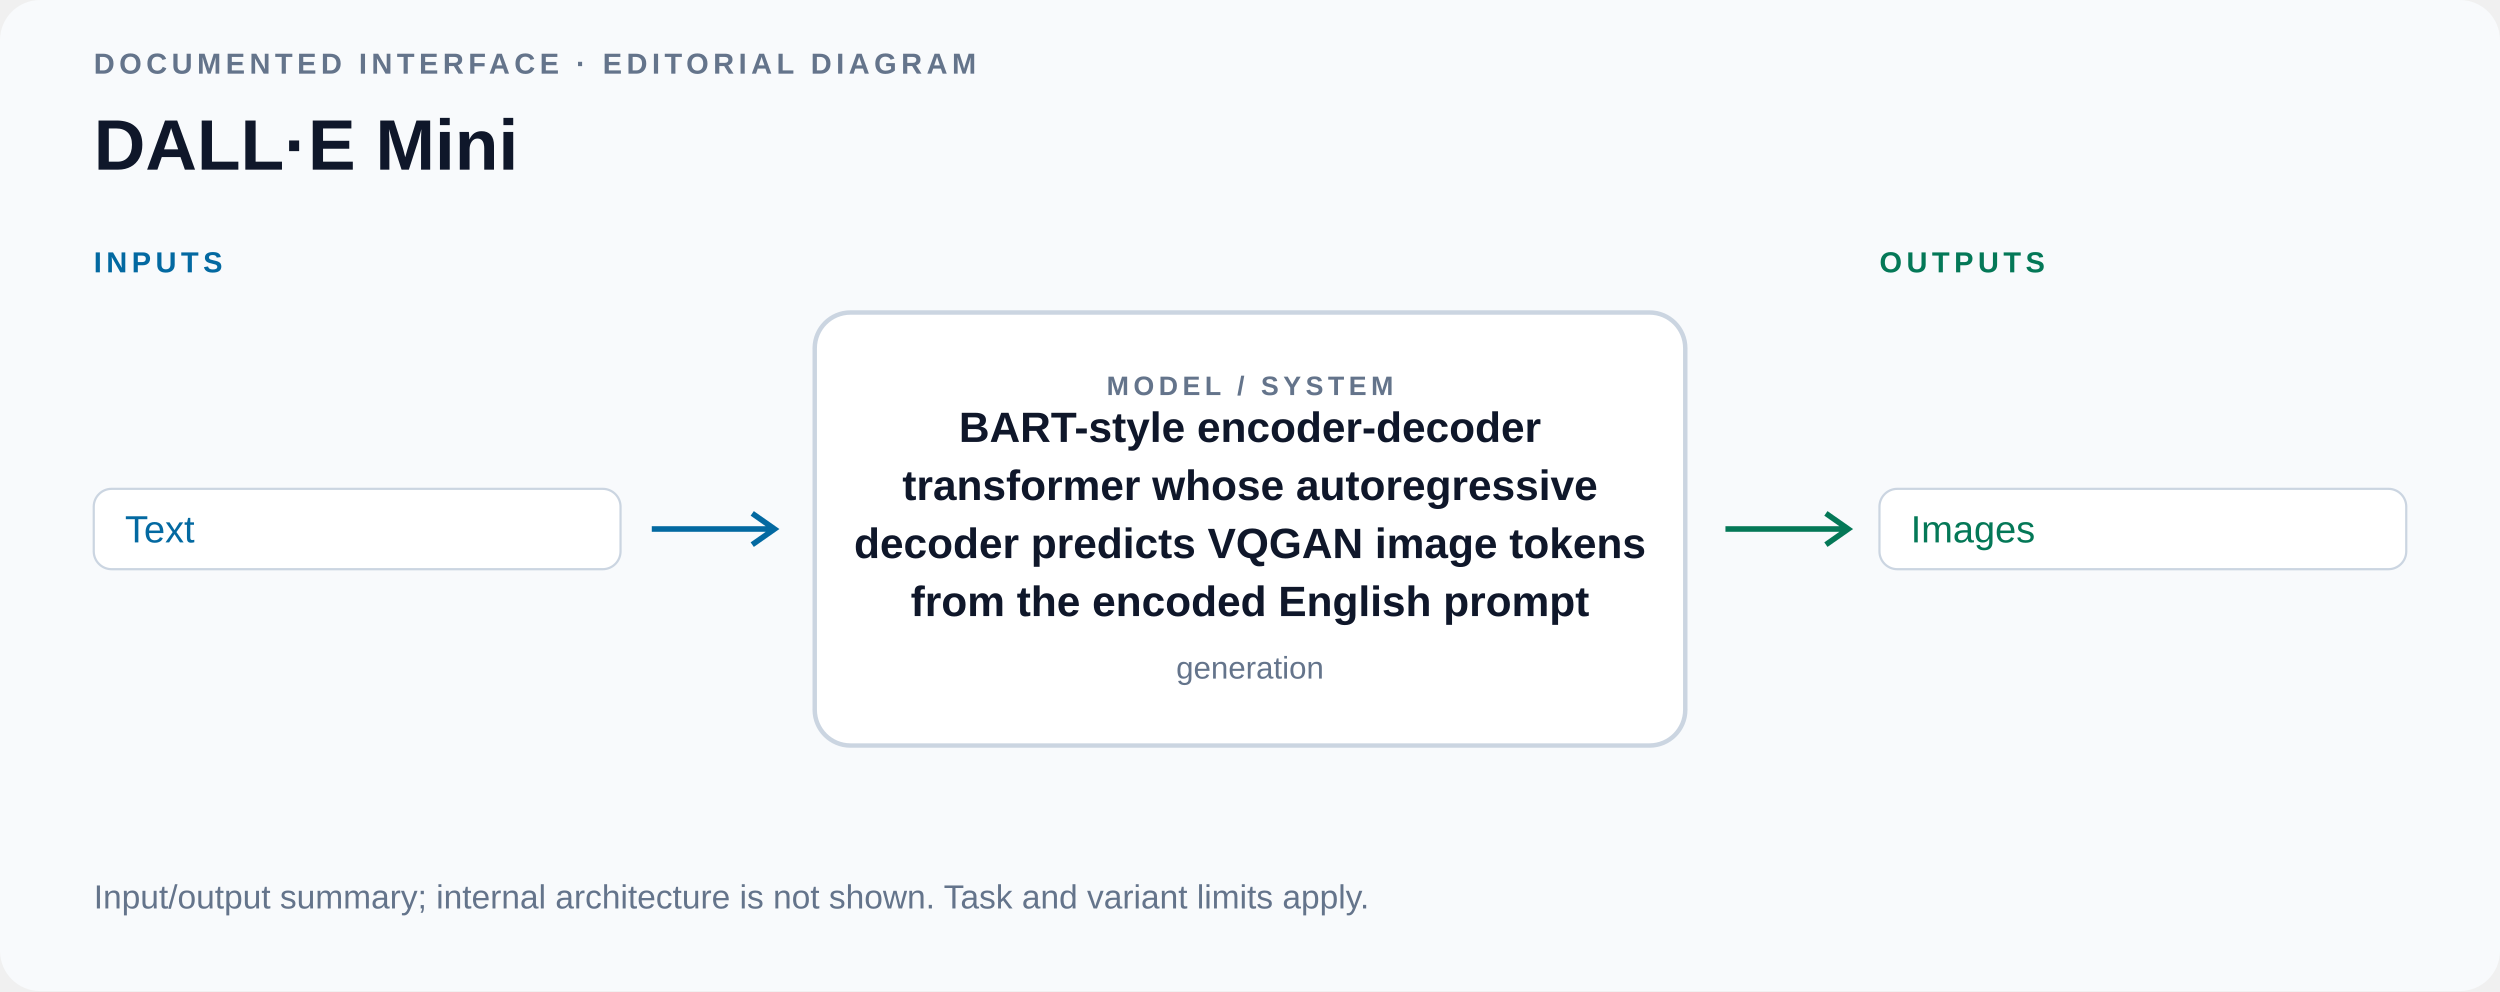
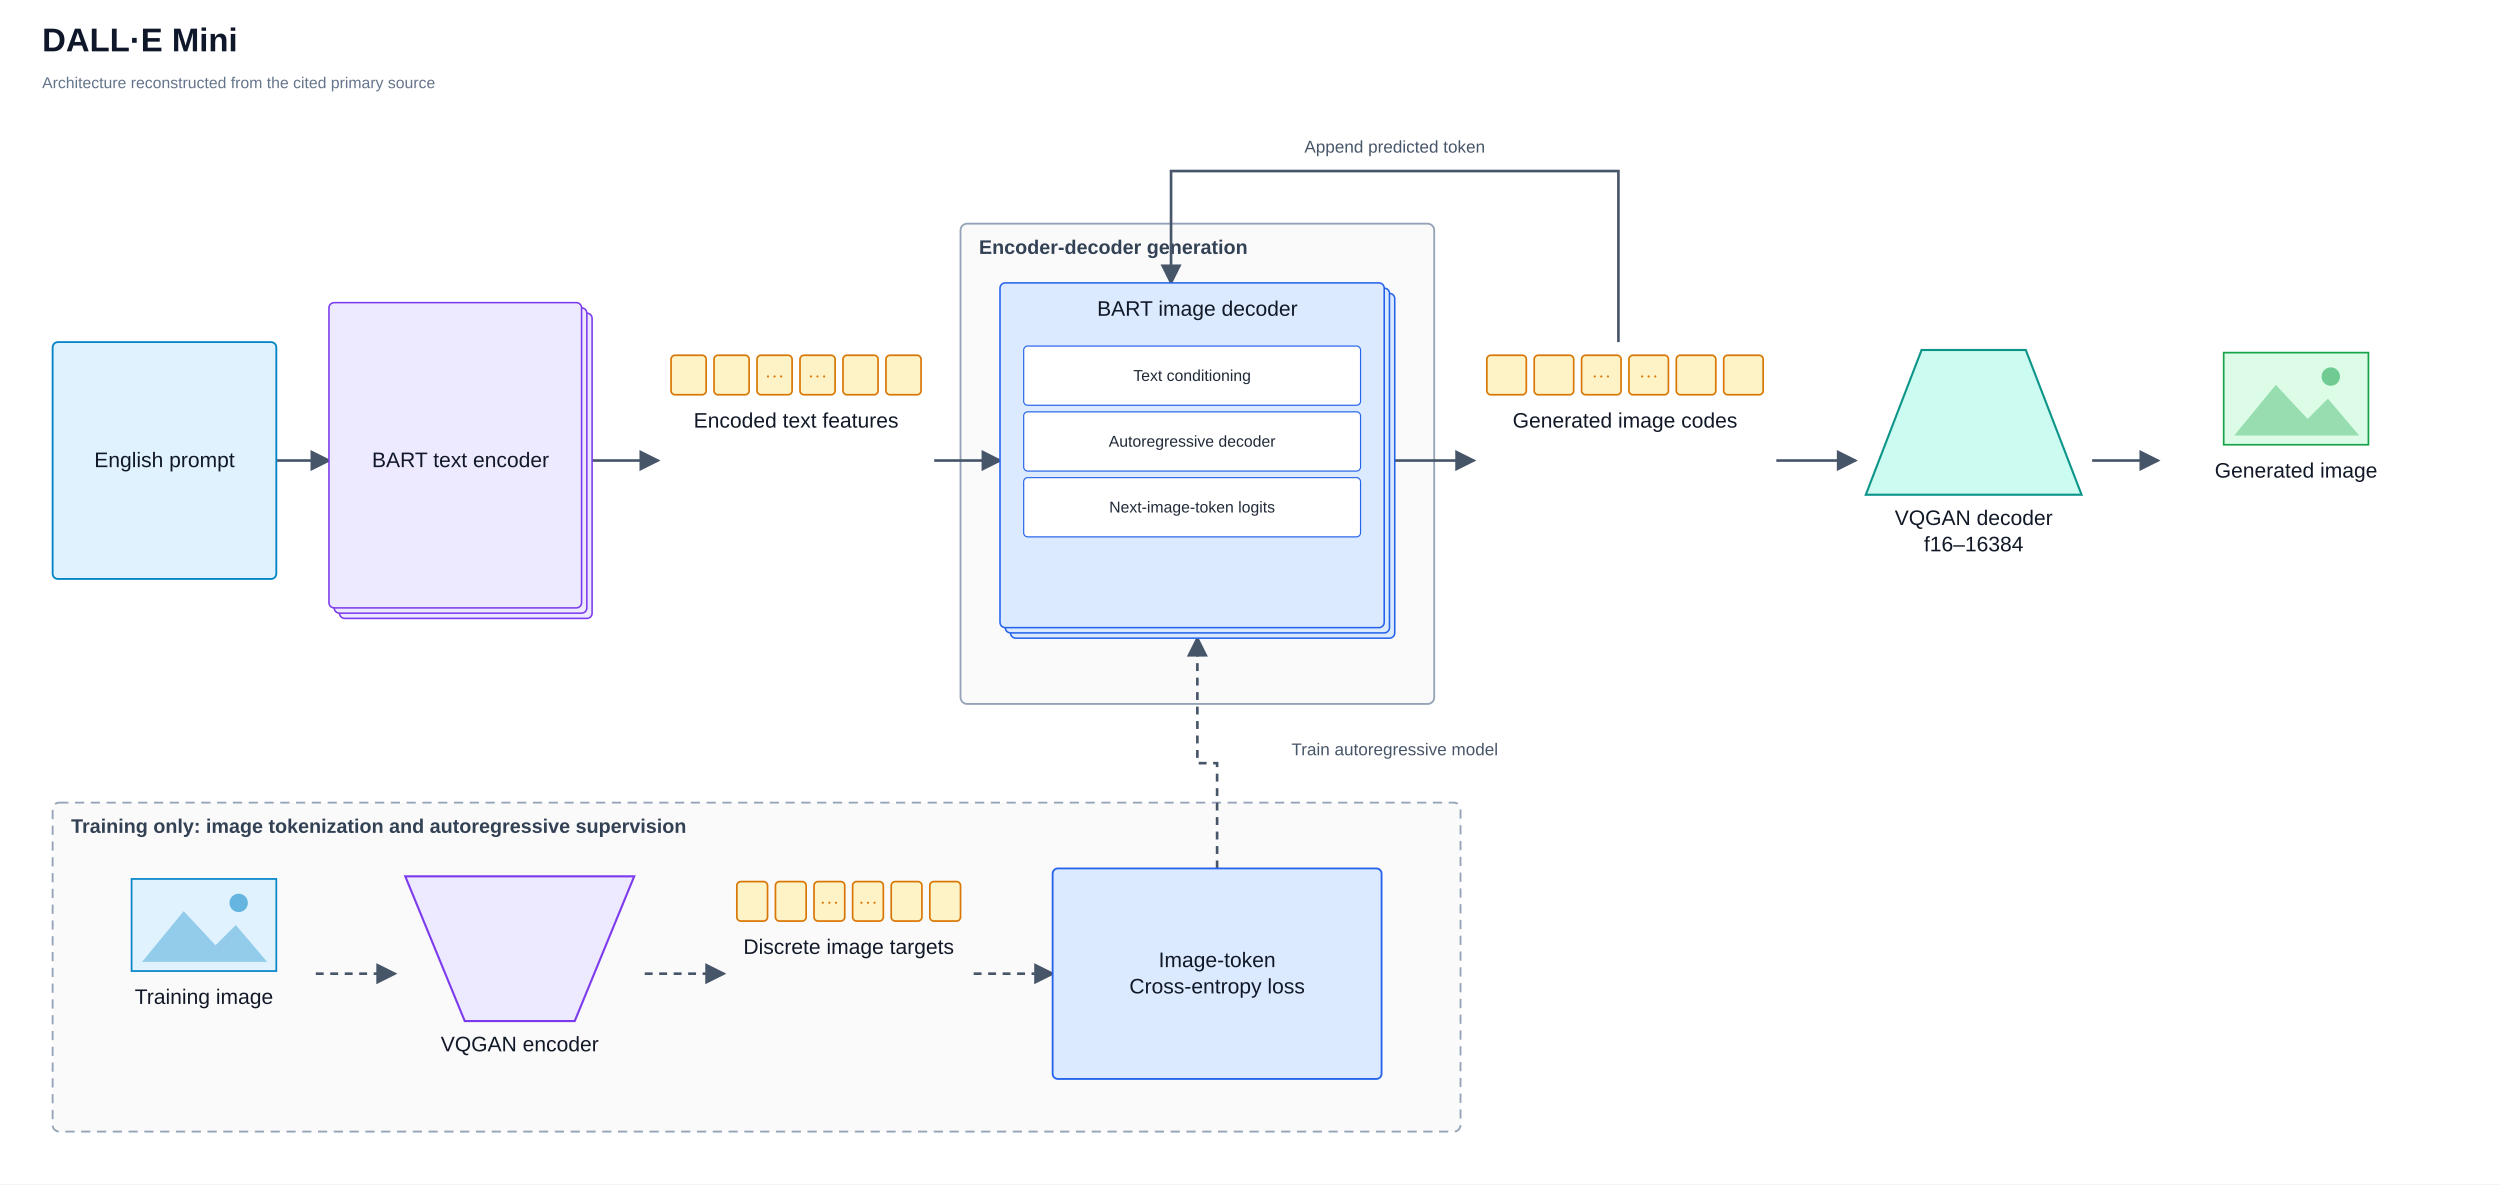
- <svg xmlns="http://www.w3.org/2000/svg" width="1120" height="444" viewBox="0 0 1120 444" role="img" aria-labelledby="title desc">
-   <rect width="1120" height="100%" rx="18" fill="#f8fafc" />
+ <svg xmlns="http://www.w3.org/2000/svg" width="1900" height="900" viewBox="0 0 1900 900" role="img" aria-labelledby="title desc">
+   <defs>
+     <marker id="arrow" markerWidth="8" markerHeight="8" refX="7" refY="4" orient="auto-start-reverse">
+       <path d="M0 0 L8 4 L0 8 Z" fill="#475569" />
+     </marker>
+   </defs>
+   <rect width="1900" height="900" fill="#ffffff" />
  <g font-family="Arial, Helvetica, sans-serif">
-     <text x="42" y="33" font-size="13" font-weight="700" letter-spacing="2" fill="#64748b">DOCUMENTED INTERFACE · EDITORIAL DIAGRAM</text>
-     <text x="42" y="76" font-size="32" font-weight="700" fill="#0f172a">DALL·E Mini</text>
-     <rect x="365" y="140.0" width="390" height="194" rx="16" fill="#ffffff" stroke="#cbd5e1" stroke-width="2" />
-     <text x="560" y="177.0" text-anchor="middle" font-size="12" font-weight="700" letter-spacing="2" fill="#64748b">MODEL / SYSTEM</text>
-     <text x="560" y="198.0" text-anchor="middle" font-size="19" font-weight="600" fill="#0f172a">BART-style encoder-decoder</text>
-     <text x="560" y="224.0" text-anchor="middle" font-size="19" font-weight="600" fill="#0f172a">transformer whose autoregressive</text>
-     <text x="560" y="250.0" text-anchor="middle" font-size="19" font-weight="600" fill="#0f172a">decoder predicts VQGAN image tokens</text>
-     <text x="560" y="276.0" text-anchor="middle" font-size="19" font-weight="600" fill="#0f172a">from the encoded English prompt</text>
-     <text x="560" y="304.0" text-anchor="middle" font-size="14" fill="#64748b">generation</text>
-     <text x="42" y="122" font-size="13" font-weight="700" letter-spacing="2" fill="#0369a1">INPUTS</text>
-     <rect x="42" y="219.0" width="236" height="36" rx="8" fill="#ffffff" stroke="#cbd5e1" />
-     <text x="56" y="243.0" font-size="17" fill="#0369a1">Text</text>
-     <text x="842" y="122" font-size="13" font-weight="700" letter-spacing="2" fill="#047857">OUTPUTS</text>
-     <rect x="842" y="219.0" width="236" height="36" rx="8" fill="#ffffff" stroke="#cbd5e1" />
-     <text x="856" y="243.0" font-size="17" fill="#047857">Images</text>
-     <path d="M292 237.0 H346 M337 230.0 L347 237.0 L337 244.0" fill="none" stroke="#0369a1" stroke-width="2.5" />
-     <path d="M773 237.0 H827 M818 230.0 L828 237.0 L818 244.0" fill="none" stroke="#047857" stroke-width="2.5" />
-     <text x="42" y="407" font-size="15" fill="#64748b">Input/output summary; internal architecture is not shown. Task and variant limits apply.</text>
+     <text x="32" y="67" font-size="12" fill="#64748b">Architecture reconstructed from the cited primary source</text>
+     <text x="32" y="39" font-size="25" font-weight="700" fill="#0f172a">DALL·E Mini</text>
+     <rect x="730" y="170" width="360" height="365" rx="5" fill="#fafafa" stroke="#94a3b8" stroke-width="1.4" />
+     <text x="744" y="193" font-size="15" font-weight="600" fill="#334155">Encoder-decoder generation</text>
+     <rect x="40" y="610" width="1070" height="250" rx="5" fill="#fafafa" stroke="#94a3b8" stroke-width="1.4" stroke-dasharray="7 5" />
+     <text x="54" y="633" font-size="15" font-weight="600" fill="#334155">Training only: image tokenization and autoregressive supervision</text>
+     <polyline points="210.0,350.0 230.0,350.0 230.0,350.0 250.0,350.0" fill="none" stroke="#475569" stroke-width="2" marker-end="url(#arrow)" />
+     <polyline points="450.0,350.0 475.0,350.0 475.0,350.0 500.0,350.0" fill="none" stroke="#475569" stroke-width="2" marker-end="url(#arrow)" />
+     <polyline points="710.0,350.0 735.0,350.0 735.0,350.0 760.0,350.0" fill="none" stroke="#475569" stroke-width="2" marker-end="url(#arrow)" />
+     <polyline points="1060.0,350.0 1090.0,350.0 1090.0,350.0 1120.0,350.0" fill="none" stroke="#475569" stroke-width="2" marker-end="url(#arrow)" />
+     <polyline points="1350.0,350.0 1380.0,350.0 1380.0,350.0 1410.0,350.0" fill="none" stroke="#475569" stroke-width="2" marker-end="url(#arrow)" />
+     <polyline points="1590.0,350.0 1615.0,350.0 1615.0,350.0 1640.0,350.0" fill="none" stroke="#475569" stroke-width="2" marker-end="url(#arrow)" />
+     <polyline points="1230,260 1230,130 890,130 890,215" fill="none" stroke="#475569" stroke-width="2" marker-end="url(#arrow)" />
+     <text x="1060.0" y="116" text-anchor="middle" font-size="13" fill="#475569" stroke="#ffffff" stroke-width="5" paint-order="stroke">Append predicted token</text>
+     <polyline points="240.0,740.0 270.0,740.0 270.0,740.0 300.0,740.0" fill="none" stroke="#475569" stroke-width="2" marker-end="url(#arrow)" stroke-dasharray="6 5" />
+     <polyline points="490.0,740.0 520.0,740.0 520.0,740.0 550.0,740.0" fill="none" stroke="#475569" stroke-width="2" marker-end="url(#arrow)" stroke-dasharray="6 5" />
+     <polyline points="740.0,740.0 770.0,740.0 770.0,740.0 800.0,740.0" fill="none" stroke="#475569" stroke-width="2" marker-end="url(#arrow)" stroke-dasharray="6 5" />
+     <polyline points="925,660 925,580 910,580 910,485" fill="none" stroke="#475569" stroke-width="2" marker-end="url(#arrow)" stroke-dasharray="6 5" />
+     <text x="1060" y="574" text-anchor="middle" font-size="13" fill="#475569" stroke="#ffffff" stroke-width="5" paint-order="stroke">Train autoregressive model</text>
+     <rect x="40" y="260" width="170" height="180" rx="4" fill="#e0f2fe" stroke="#0284c7" stroke-width="1.4" />
+     <text x="125.0" y="355.0" text-anchor="middle" font-size="16" font-weight="500" fill="#111827">English prompt</text>
+     <rect x="258" y="238" width="192" height="232" rx="4" fill="#ede9fe" stroke="#7c3aed" stroke-width="1.2" />
+     <rect x="254" y="234" width="192" height="232" rx="4" fill="#ede9fe" stroke="#7c3aed" stroke-width="1.2" />
+     <rect x="250" y="230" width="192" height="232" rx="4" fill="#ede9fe" stroke="#7c3aed" stroke-width="1.2" />
+     <text x="350.0" y="355.0" text-anchor="middle" font-size="16" font-weight="500" fill="#111827">BART text encoder</text>
+     <rect x="510.0" y="270" width="26.667" height="30" rx="3" fill="#fef3c7" stroke="#d97706" stroke-width="1.3" />
+     <rect x="542.667" y="270" width="26.667" height="30" rx="3" fill="#fef3c7" stroke="#d97706" stroke-width="1.3" />
+     <rect x="575.333" y="270" width="26.667" height="30" rx="3" fill="#fef3c7" stroke="#d97706" stroke-width="1.3" />
+     <text x="588.667" y="290" font-family="Georgia,serif" font-size="15" text-anchor="middle" fill="#d97706">⋯</text>
+     <rect x="608.0" y="270" width="26.667" height="30" rx="3" fill="#fef3c7" stroke="#d97706" stroke-width="1.3" />
+     <text x="621.333" y="290" font-family="Georgia,serif" font-size="15" text-anchor="middle" fill="#d97706">⋯</text>
+     <rect x="640.667" y="270" width="26.667" height="30" rx="3" fill="#fef3c7" stroke="#d97706" stroke-width="1.3" />
+     <rect x="673.333" y="270" width="26.667" height="30" rx="3" fill="#fef3c7" stroke="#d97706" stroke-width="1.3" />
+     <text x="605.0" y="325" text-anchor="middle" font-size="16" font-weight="500" fill="#111827">Encoded text features</text>
+     <rect x="768" y="223" width="292" height="262" rx="4" fill="#dbeafe" stroke="#2563eb" stroke-width="1.2" />
+     <rect x="764" y="219" width="292" height="262" rx="4" fill="#dbeafe" stroke="#2563eb" stroke-width="1.2" />
+     <rect x="760" y="215" width="292" height="262" rx="4" fill="#dbeafe" stroke="#2563eb" stroke-width="1.2" />
+     <rect x="778" y="263" width="256" height="45" rx="3" fill="#ffffff" stroke="#2563eb" stroke-width="0.9" />
+     <text x="906.0" y="289.5" text-anchor="middle" font-size="12" fill="#1f2937">Text conditioning</text>
+     <rect x="778" y="313" width="256" height="45" rx="3" fill="#ffffff" stroke="#2563eb" stroke-width="0.9" />
+     <text x="906.0" y="339.5" text-anchor="middle" font-size="12" fill="#1f2937">Autoregressive decoder</text>
+     <rect x="778" y="363" width="256" height="45" rx="3" fill="#ffffff" stroke="#2563eb" stroke-width="0.9" />
+     <text x="906.0" y="389.5" text-anchor="middle" font-size="12" fill="#1f2937">Next-image-token logits</text>
+     <text x="910.0" y="240" text-anchor="middle" font-size="16" font-weight="500" fill="#111827">BART image decoder</text>
+     <rect x="1130.0" y="270" width="30" height="30" rx="3" fill="#fef3c7" stroke="#d97706" stroke-width="1.3" />
+     <rect x="1166.0" y="270" width="30" height="30" rx="3" fill="#fef3c7" stroke="#d97706" stroke-width="1.3" />
+     <rect x="1202.0" y="270" width="30" height="30" rx="3" fill="#fef3c7" stroke="#d97706" stroke-width="1.3" />
+     <text x="1217.0" y="290" font-family="Georgia,serif" font-size="15" text-anchor="middle" fill="#d97706">⋯</text>
+     <rect x="1238.0" y="270" width="30" height="30" rx="3" fill="#fef3c7" stroke="#d97706" stroke-width="1.3" />
+     <text x="1253.0" y="290" font-family="Georgia,serif" font-size="15" text-anchor="middle" fill="#d97706">⋯</text>
+     <rect x="1274.0" y="270" width="30" height="30" rx="3" fill="#fef3c7" stroke="#d97706" stroke-width="1.3" />
+     <rect x="1310.0" y="270" width="30" height="30" rx="3" fill="#fef3c7" stroke="#d97706" stroke-width="1.3" />
+     <text x="1235.0" y="325" text-anchor="middle" font-size="16" font-weight="500" fill="#111827">Generated image codes</text>
+     <polygon points="1460.4,266 1539.6,266 1582,376 1418,376" fill="#ccfbf1" stroke="#0d9488" stroke-width="1.6" />
+     <text x="1500.0" y="399" text-anchor="middle" font-size="16" font-weight="500" fill="#111827">VQGAN decoder</text>
+     <text x="1500.0" y="419" text-anchor="middle" font-size="16" font-weight="500" fill="#111827">f16–16384</text>
+     <rect x="1690.0" y="268" width="110" height="70" fill="#dcfce7" stroke="#16a34a" stroke-width="1.3" />
+     <circle cx="1771.4" cy="286.2" r="7.0" fill="#16a34a" opacity="0.55" />
+     <path d="M1698.0 331 L1729.6 292.5 L1753.8 318.4 L1769.2 303.0 L1793.0 331 Z" fill="#16a34a" opacity="0.35" />
+     <text x="1745.0" y="363" text-anchor="middle" font-size="16" font-weight="500" fill="#111827">Generated image</text>
+     <rect x="100.0" y="668" width="110" height="70" fill="#e0f2fe" stroke="#0284c7" stroke-width="1.3" />
+     <circle cx="181.4" cy="686.2" r="7.0" fill="#0284c7" opacity="0.55" />
+     <path d="M108.0 731 L139.6 692.5 L163.8 718.4 L179.2 703.0 L203.0 731 Z" fill="#0284c7" opacity="0.35" />
+     <text x="155.0" y="763" text-anchor="middle" font-size="16" font-weight="500" fill="#111827">Training image</text>
+     <polygon points="308,666 482,666 436.8,776 353.2,776" fill="#ede9fe" stroke="#7c3aed" stroke-width="1.6" />
+     <text x="395.0" y="799" text-anchor="middle" font-size="16" font-weight="500" fill="#111827">VQGAN encoder</text>
+     <rect x="560.0" y="670" width="23.333" height="30" rx="3" fill="#fef3c7" stroke="#d97706" stroke-width="1.3" />
+     <rect x="589.333" y="670" width="23.333" height="30" rx="3" fill="#fef3c7" stroke="#d97706" stroke-width="1.3" />
+     <rect x="618.667" y="670" width="23.333" height="30" rx="3" fill="#fef3c7" stroke="#d97706" stroke-width="1.3" />
+     <text x="630.333" y="690" font-family="Georgia,serif" font-size="15" text-anchor="middle" fill="#d97706">⋯</text>
+     <rect x="648.0" y="670" width="23.333" height="30" rx="3" fill="#fef3c7" stroke="#d97706" stroke-width="1.3" />
+     <text x="659.667" y="690" font-family="Georgia,serif" font-size="15" text-anchor="middle" fill="#d97706">⋯</text>
+     <rect x="677.333" y="670" width="23.333" height="30" rx="3" fill="#fef3c7" stroke="#d97706" stroke-width="1.3" />
+     <rect x="706.667" y="670" width="23.333" height="30" rx="3" fill="#fef3c7" stroke="#d97706" stroke-width="1.3" />
+     <text x="645.0" y="725" text-anchor="middle" font-size="16" font-weight="500" fill="#111827">Discrete image targets</text>
+     <rect x="800" y="660" width="250" height="160" rx="4" fill="#dbeafe" stroke="#2563eb" stroke-width="1.4" />
+     <text x="925.0" y="735.0" text-anchor="middle" font-size="16" font-weight="500" fill="#111827">Image-token</text>
+     <text x="925.0" y="755.0" text-anchor="middle" font-size="16" font-weight="500" fill="#111827">Cross-entropy loss</text>
  </g>
</svg>
